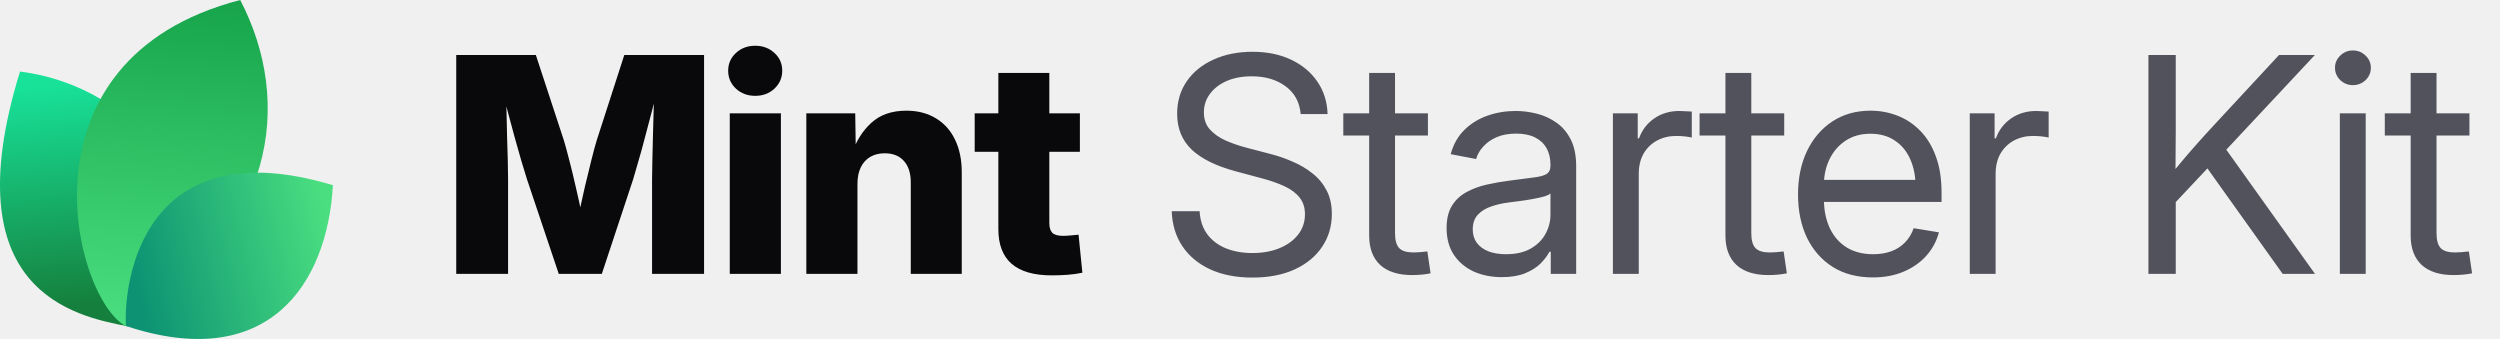
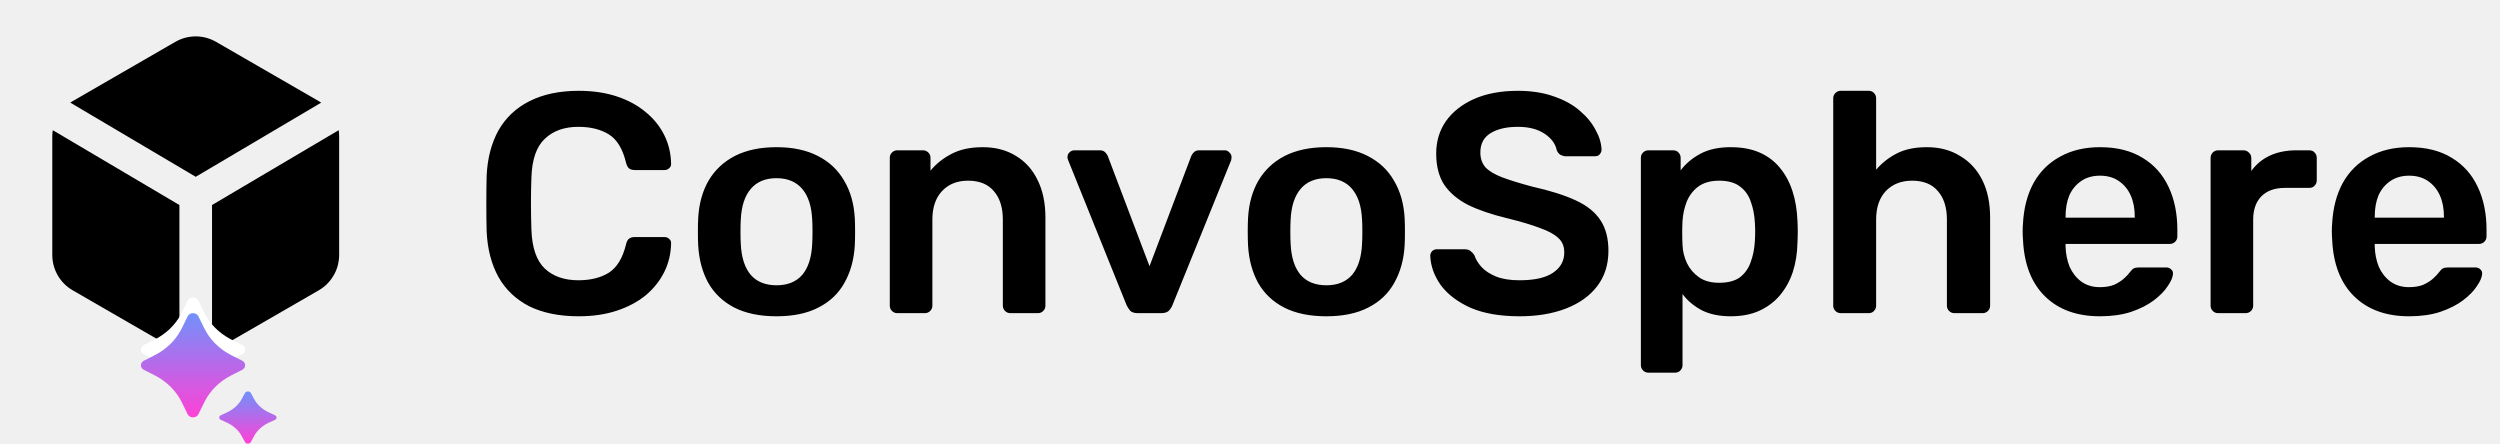
- <svg xmlns="http://www.w3.org/2000/svg" width="177" height="24" viewBox="0 0 177 24" fill="none">
-   <path d="M9.061 23.108C5.268 22.377 -3.391 20.627 1.417 5.064C9.634 6.099 16.973 14.064 9.061 23.108Z" fill="url(#paint0_linear_17557_2020)" />
-   <path d="M8.919 23.094C5.276 21.222 0.784 4.209 17.007 0C20.757 7.193 19.621 16.545 8.919 23.094Z" fill="url(#paint1_linear_17557_2020)" />
-   <path d="M8.914 23.079C8.735 19.882 10.159 9.085 23.57 13.111C23.181 20.123 18.984 26.418 8.914 23.079Z" fill="url(#paint2_linear_17557_2020)" />
-   <path d="M32.301 19.392V3.894H37.938L39.925 9.948C40.036 10.315 40.164 10.787 40.31 11.362C40.462 11.938 40.611 12.552 40.757 13.204C40.91 13.855 41.048 14.483 41.173 15.086C41.305 15.682 41.412 16.192 41.495 16.615H40.695C40.771 16.192 40.871 15.682 40.996 15.086C41.128 14.49 41.267 13.866 41.412 13.214C41.565 12.562 41.714 11.948 41.86 11.373C42.005 10.79 42.133 10.315 42.244 9.948L44.2 3.894H49.848V19.392H46.166V12.704C46.166 12.357 46.173 11.917 46.187 11.383C46.2 10.849 46.214 10.27 46.228 9.646C46.249 9.022 46.266 8.391 46.28 7.753C46.301 7.115 46.311 6.519 46.311 5.964H46.623C46.485 6.561 46.332 7.181 46.166 7.826C45.999 8.471 45.833 9.102 45.666 9.719C45.507 10.336 45.351 10.901 45.198 11.414C45.053 11.928 44.928 12.357 44.824 12.704L42.608 19.392H39.561L37.314 12.704C37.203 12.357 37.072 11.928 36.919 11.414C36.773 10.901 36.614 10.34 36.441 9.729C36.274 9.112 36.104 8.481 35.931 7.836C35.764 7.192 35.608 6.567 35.463 5.964H35.827C35.834 6.512 35.844 7.105 35.858 7.743C35.872 8.374 35.886 9.005 35.9 9.636C35.92 10.26 35.938 10.839 35.952 11.373C35.965 11.907 35.972 12.351 35.972 12.704V19.392H32.301ZM51.668 19.392V8.024H55.288V19.392H51.668ZM53.468 6.786C52.927 6.786 52.473 6.616 52.105 6.276C51.738 5.93 51.554 5.507 51.554 5.007C51.554 4.508 51.738 4.088 52.105 3.749C52.473 3.409 52.927 3.239 53.468 3.239C54.009 3.239 54.463 3.409 54.83 3.749C55.198 4.082 55.382 4.501 55.382 5.007C55.382 5.507 55.198 5.93 54.83 6.276C54.463 6.616 54.009 6.786 53.468 6.786ZM60.708 13.027V19.392H57.088V8.024H60.551L60.593 10.967H60.281C60.593 10.024 61.061 9.268 61.685 8.7C62.309 8.124 63.138 7.836 64.171 7.836C64.975 7.836 65.672 8.017 66.262 8.377C66.851 8.731 67.302 9.234 67.614 9.885C67.933 10.537 68.092 11.307 68.092 12.194V19.392H64.483V12.912C64.483 12.26 64.32 11.754 63.994 11.394C63.675 11.033 63.221 10.853 62.632 10.853C62.25 10.853 61.914 10.936 61.623 11.102C61.332 11.269 61.106 11.515 60.947 11.841C60.787 12.16 60.708 12.555 60.708 13.027ZM76.456 8.024V10.749H69.008V8.024H76.456ZM70.683 5.163H74.292V15.783C74.292 16.102 74.361 16.334 74.5 16.48C74.646 16.625 74.899 16.698 75.259 16.698C75.405 16.698 75.596 16.688 75.831 16.667C76.074 16.646 76.251 16.629 76.362 16.615L76.632 19.309C76.313 19.378 75.963 19.427 75.582 19.455C75.207 19.482 74.836 19.496 74.469 19.496C73.2 19.496 72.25 19.222 71.619 18.674C70.995 18.127 70.683 17.308 70.683 16.22V5.163Z" fill="#09090B" />
-   <path d="M88.667 19.652C87.523 19.652 86.528 19.458 85.682 19.07C84.843 18.681 84.188 18.137 83.716 17.437C83.245 16.736 82.992 15.908 82.957 14.951H84.933C84.968 15.596 85.148 16.14 85.474 16.584C85.8 17.021 86.24 17.354 86.795 17.582C87.35 17.804 87.974 17.915 88.667 17.915C89.388 17.915 90.026 17.801 90.581 17.572C91.143 17.343 91.583 17.024 91.902 16.615C92.228 16.199 92.391 15.717 92.391 15.169C92.391 14.698 92.266 14.306 92.017 13.994C91.767 13.675 91.413 13.408 90.956 13.193C90.498 12.978 89.954 12.787 89.323 12.621L87.502 12.132C86.123 11.765 85.082 11.255 84.382 10.603C83.689 9.944 83.342 9.095 83.342 8.055C83.342 7.174 83.571 6.404 84.028 5.746C84.486 5.087 85.117 4.577 85.921 4.217C86.726 3.849 87.645 3.666 88.678 3.666C89.718 3.666 90.63 3.853 91.413 4.227C92.204 4.602 92.824 5.122 93.275 5.787C93.726 6.446 93.965 7.209 93.993 8.076H92.089C92.013 7.23 91.656 6.574 91.018 6.11C90.387 5.638 89.586 5.403 88.615 5.403C87.95 5.403 87.36 5.513 86.847 5.735C86.341 5.957 85.946 6.262 85.661 6.651C85.377 7.032 85.235 7.469 85.235 7.961C85.235 8.447 85.377 8.849 85.661 9.168C85.946 9.48 86.317 9.74 86.774 9.948C87.232 10.149 87.724 10.319 88.251 10.457L89.884 10.884C90.439 11.023 90.977 11.206 91.496 11.435C92.023 11.657 92.495 11.934 92.911 12.267C93.334 12.593 93.67 12.995 93.92 13.474C94.17 13.945 94.294 14.504 94.294 15.149C94.294 16.015 94.066 16.788 93.608 17.468C93.157 18.148 92.512 18.681 91.673 19.07C90.834 19.458 89.832 19.652 88.667 19.652ZM101.097 8.024V9.594H95.106V8.024H101.097ZM96.937 5.163H98.767V16.521C98.767 17 98.865 17.347 99.059 17.562C99.26 17.77 99.6 17.874 100.078 17.874C100.21 17.874 100.366 17.867 100.546 17.853C100.733 17.832 100.903 17.815 101.056 17.801L101.285 19.351C101.097 19.392 100.886 19.423 100.65 19.444C100.414 19.465 100.189 19.475 99.974 19.475C98.996 19.475 98.244 19.236 97.717 18.758C97.197 18.272 96.937 17.579 96.937 16.677V5.163ZM106.33 19.621C105.595 19.621 104.932 19.489 104.343 19.226C103.754 18.955 103.285 18.564 102.939 18.05C102.592 17.53 102.419 16.896 102.419 16.147C102.419 15.495 102.547 14.965 102.804 14.556C103.06 14.146 103.403 13.828 103.833 13.599C104.263 13.363 104.742 13.186 105.269 13.068C105.796 12.95 106.333 12.857 106.881 12.787C107.574 12.69 108.132 12.617 108.555 12.569C108.978 12.52 109.287 12.441 109.481 12.33C109.675 12.212 109.772 12.014 109.772 11.737V11.654C109.772 11.203 109.679 10.815 109.492 10.489C109.311 10.163 109.041 9.91 108.68 9.729C108.32 9.549 107.872 9.459 107.338 9.459C106.805 9.459 106.34 9.546 105.945 9.719C105.556 9.892 105.241 10.118 104.998 10.395C104.755 10.665 104.593 10.953 104.509 11.258L102.71 10.915C102.897 10.222 103.22 9.65 103.677 9.199C104.135 8.748 104.679 8.412 105.31 8.19C105.941 7.968 106.607 7.857 107.307 7.857C107.8 7.857 108.295 7.92 108.795 8.044C109.301 8.169 109.765 8.381 110.188 8.679C110.611 8.97 110.951 9.369 111.208 9.875C111.464 10.374 111.593 11.005 111.593 11.768V19.392H109.793V17.822H109.7C109.568 18.085 109.363 18.359 109.086 18.643C108.809 18.921 108.444 19.153 107.994 19.34C107.543 19.527 106.988 19.621 106.33 19.621ZM106.621 17.998C107.321 17.998 107.904 17.867 108.368 17.603C108.84 17.333 109.19 16.986 109.419 16.563C109.654 16.133 109.772 15.682 109.772 15.211V13.692C109.703 13.769 109.554 13.841 109.325 13.911C109.096 13.973 108.829 14.032 108.524 14.088C108.226 14.143 107.921 14.192 107.609 14.233C107.304 14.275 107.033 14.309 106.798 14.337C106.354 14.393 105.938 14.49 105.549 14.628C105.168 14.76 104.86 14.954 104.624 15.211C104.388 15.467 104.27 15.811 104.27 16.241C104.27 16.615 104.367 16.934 104.561 17.198C104.762 17.461 105.04 17.662 105.393 17.801C105.747 17.933 106.156 17.998 106.621 17.998ZM114.193 19.392V8.024H115.951V9.792H116.045C116.253 9.209 116.61 8.741 117.116 8.388C117.622 8.034 118.219 7.857 118.905 7.857C119.058 7.857 119.217 7.864 119.384 7.878C119.55 7.885 119.682 7.892 119.779 7.899V9.74C119.716 9.719 119.578 9.695 119.363 9.667C119.155 9.639 118.922 9.625 118.666 9.625C118.174 9.625 117.726 9.733 117.324 9.948C116.922 10.163 116.603 10.471 116.367 10.874C116.138 11.276 116.024 11.758 116.024 12.319V19.392H114.193ZM126.322 8.024V9.594H120.33V8.024H126.322ZM122.161 5.163H123.992V16.521C123.992 17 124.089 17.347 124.283 17.562C124.484 17.77 124.824 17.874 125.302 17.874C125.434 17.874 125.59 17.867 125.77 17.853C125.958 17.832 126.127 17.815 126.28 17.801L126.509 19.351C126.322 19.392 126.11 19.423 125.874 19.444C125.639 19.465 125.413 19.475 125.198 19.475C124.221 19.475 123.468 19.236 122.941 18.758C122.421 18.272 122.161 17.579 122.161 16.677V5.163ZM132.604 19.642C131.502 19.642 130.555 19.396 129.765 18.903C128.974 18.404 128.364 17.714 127.934 16.834C127.511 15.946 127.3 14.927 127.3 13.775C127.3 12.611 127.511 11.584 127.934 10.697C128.364 9.802 128.964 9.102 129.734 8.596C130.51 8.089 131.408 7.836 132.428 7.836C133.1 7.836 133.738 7.954 134.341 8.19C134.952 8.426 135.489 8.783 135.954 9.261C136.425 9.74 136.793 10.343 137.056 11.071C137.327 11.792 137.462 12.645 137.462 13.63V14.296H128.433V12.735H136.463L135.631 13.297C135.631 12.541 135.506 11.876 135.257 11.3C135.007 10.725 134.643 10.277 134.165 9.958C133.686 9.632 133.107 9.469 132.428 9.469C131.748 9.469 131.162 9.632 130.67 9.958C130.177 10.284 129.796 10.725 129.526 11.279C129.262 11.827 129.13 12.441 129.13 13.12V14.046C129.13 14.864 129.273 15.572 129.557 16.168C129.841 16.757 130.243 17.211 130.763 17.53C131.283 17.842 131.901 17.998 132.615 17.998C133.093 17.998 133.523 17.929 133.905 17.79C134.293 17.645 134.619 17.433 134.882 17.156C135.153 16.879 135.354 16.546 135.486 16.157L137.275 16.449C137.108 17.08 136.81 17.634 136.38 18.113C135.95 18.591 135.413 18.966 134.768 19.236C134.123 19.507 133.402 19.642 132.604 19.642ZM139.459 19.392V8.024H141.217V9.792H141.311C141.519 9.209 141.876 8.741 142.382 8.388C142.888 8.034 143.485 7.857 144.171 7.857C144.324 7.857 144.483 7.864 144.649 7.878C144.816 7.885 144.948 7.892 145.045 7.899V9.74C144.982 9.719 144.844 9.695 144.629 9.667C144.421 9.639 144.188 9.625 143.932 9.625C143.439 9.625 142.992 9.733 142.59 9.948C142.188 10.163 141.869 10.471 141.633 10.874C141.404 11.276 141.29 11.758 141.29 12.319V19.392H139.459ZM153.429 14.961V12.715C153.783 12.257 154.136 11.82 154.49 11.404C154.844 10.981 155.204 10.565 155.572 10.156C155.939 9.74 156.314 9.327 156.695 8.918L161.355 3.894H163.893L157.277 10.967H157.184L153.429 14.961ZM152.108 19.392V3.894H154.043V9.241L154.022 12.559L154.043 13.505V19.392H152.108ZM161.615 19.392L155.967 11.477L157.173 9.969L163.903 19.392H161.615ZM165.661 19.392V8.024H167.492V19.392H165.661ZM166.587 6.027C166.24 6.027 165.942 5.909 165.692 5.673C165.443 5.43 165.318 5.139 165.318 4.799C165.318 4.459 165.443 4.172 165.692 3.936C165.942 3.693 166.24 3.572 166.587 3.572C166.934 3.572 167.232 3.693 167.482 3.936C167.731 4.172 167.856 4.459 167.856 4.799C167.856 5.139 167.731 5.43 167.482 5.673C167.232 5.909 166.934 6.027 166.587 6.027ZM174.836 8.024V9.594H168.844V8.024H174.836ZM170.675 5.163H172.506V16.521C172.506 17 172.603 17.347 172.797 17.562C172.998 17.77 173.338 17.874 173.816 17.874C173.948 17.874 174.104 17.867 174.284 17.853C174.472 17.832 174.641 17.815 174.794 17.801L175.023 19.351C174.836 19.392 174.624 19.423 174.388 19.444C174.153 19.465 173.927 19.475 173.712 19.475C172.735 19.475 171.982 19.236 171.455 18.758C170.935 18.272 170.675 17.579 170.675 16.677V5.163Z" fill="#52525C" />
+ <svg xmlns="http://www.w3.org/2000/svg" width="479" height="85" viewBox="0 0 479 85" fill="none">
+   <path d="M64.891 24.944L64.959 25.538L64.981 26.144V48.856C64.981 50.133 64.668 51.39 64.069 52.518C63.47 53.646 62.604 54.609 61.547 55.325L61.078 55.622L41.406 66.978L41.019 67.188L40.625 67.375V39.281L64.891 24.944ZM10.109 24.944L34.375 39.284V67.372C34.108 67.255 33.847 67.124 33.594 66.978L13.925 55.622C12.737 54.936 11.751 53.95 11.066 52.762C10.38 51.575 10.019 50.228 10.019 48.856V26.144C10.019 25.738 10.05 25.337 10.113 24.944H10.109ZM41.406 8.022L61.075 19.378C61.231 19.472 61.388 19.566 61.538 19.666L37.5 33.875L13.463 19.663C13.613 19.561 13.768 19.465 13.925 19.375L33.594 8.019C34.781 7.333 36.129 6.972 37.5 6.972C38.871 6.972 40.219 7.336 41.406 8.022Z" fill="black" />
+   <path d="M35.96 57.6C36.335 56.84 37.491 56.803 37.945 57.486L38.01 57.6L39.167 59.945C40.178 61.992 41.858 63.712 43.984 64.876L44.342 65.065L46.396 66.105C46.56 66.187 46.697 66.305 46.797 66.447C46.897 66.59 46.956 66.753 46.968 66.921C46.98 67.089 46.945 67.257 46.866 67.41C46.788 67.563 46.667 67.696 46.517 67.797L46.397 67.867L44.342 68.907C42.173 70.005 40.429 71.673 39.342 73.689L39.167 74.027L38.01 76.372C37.635 77.132 36.479 77.169 36.025 76.486L35.96 76.372L34.803 74.027C33.792 71.98 32.112 70.259 29.986 69.096L29.628 68.907L27.574 67.867C27.41 67.784 27.273 67.666 27.173 67.524C27.073 67.381 27.014 67.218 27.002 67.05C26.99 66.882 27.025 66.714 27.104 66.561C27.183 66.408 27.302 66.275 27.453 66.175L27.573 66.105L29.628 65.065C31.797 63.966 33.541 62.298 34.628 60.283L34.803 59.945L35.96 57.6Z" fill="white" />
+   <path d="M35.96 60.6C36.335 59.84 37.491 59.803 37.945 60.486L38.01 60.6L39.167 62.945C40.178 64.992 41.858 66.712 43.984 67.876L44.342 68.065L46.396 69.105C46.56 69.187 46.697 69.305 46.797 69.447C46.897 69.59 46.956 69.753 46.968 69.921C46.98 70.089 46.945 70.257 46.866 70.41C46.788 70.563 46.667 70.696 46.517 70.797L46.397 70.867L44.342 71.907C42.173 73.005 40.429 74.673 39.342 76.689L39.167 77.027L38.01 79.372C37.635 80.132 36.479 80.169 36.025 79.486L35.96 79.372L34.803 77.027C33.792 74.98 32.112 73.259 29.986 72.096L29.628 71.907L27.574 70.867C27.41 70.784 27.273 70.666 27.173 70.524C27.073 70.381 27.014 70.218 27.002 70.05C26.99 69.882 27.025 69.714 27.104 69.561C27.183 69.408 27.302 69.275 27.453 69.175L27.573 69.105L29.628 68.065C31.797 66.966 33.541 65.298 34.628 63.283L34.803 62.945L35.96 60.6Z" fill="url(#paint0_linear_24_96)" />
+   <path d="M46.935 75.3C47.142 74.92 47.779 74.901 48.029 75.243L48.065 75.3L48.702 76.474C49.259 77.499 50.184 78.361 51.355 78.944L51.552 79.038L52.684 79.559C52.774 79.6 52.85 79.659 52.905 79.731C52.96 79.802 52.992 79.883 52.999 79.968C53.005 80.052 52.986 80.136 52.943 80.213C52.9 80.289 52.833 80.356 52.751 80.406L52.685 80.441L51.552 80.962C50.358 81.512 49.397 82.347 48.798 83.356L48.702 83.526L48.065 84.7C47.858 85.08 47.221 85.099 46.971 84.757L46.935 84.7L46.298 83.526C45.741 82.501 44.816 81.639 43.645 81.056L43.448 80.962L42.316 80.441C42.226 80.4 42.15 80.341 42.095 80.269C42.04 80.198 42.008 80.117 42.001 80.032C41.995 79.948 42.014 79.864 42.057 79.787C42.1 79.711 42.167 79.644 42.249 79.594L42.315 79.559L43.448 79.038C44.642 78.488 45.603 77.653 46.202 76.644L46.298 76.474L46.935 75.3Z" fill="url(#paint1_linear_24_96)" />
+   <path d="M110.88 60.6C107.16 60.6 104 59.96 101.4 58.68C98.84 57.36 96.88 55.5 95.52 53.1C94.16 50.66 93.4 47.74 93.24 44.34C93.2 42.7 93.18 40.94 93.18 39.06C93.18 37.18 93.2 35.38 93.24 33.66C93.4 30.3 94.16 27.4 95.52 24.96C96.92 22.52 98.9 20.66 101.46 19.38C104.06 18.06 107.2 17.4 110.88 17.4C113.6 17.4 116.04 17.76 118.2 18.48C120.36 19.2 122.2 20.2 123.72 21.48C125.24 22.72 126.42 24.18 127.26 25.86C128.1 27.54 128.54 29.36 128.58 31.32C128.62 31.68 128.5 31.98 128.22 32.22C127.98 32.46 127.68 32.58 127.32 32.58H121.62C121.18 32.58 120.82 32.48 120.54 32.28C120.26 32.04 120.06 31.66 119.94 31.14C119.3 28.5 118.2 26.7 116.64 25.74C115.08 24.78 113.14 24.3 110.82 24.3C108.14 24.3 106 25.06 104.4 26.58C102.8 28.06 101.94 30.52 101.82 33.96C101.7 37.24 101.7 40.6 101.82 44.04C101.94 47.48 102.8 49.96 104.4 51.48C106 52.96 108.14 53.7 110.82 53.7C113.14 53.7 115.08 53.22 116.64 52.26C118.2 51.26 119.3 49.46 119.94 46.86C120.06 46.3 120.26 45.92 120.54 45.72C120.82 45.52 121.18 45.42 121.62 45.42H127.32C127.68 45.42 127.98 45.54 128.22 45.78C128.5 46.02 128.62 46.32 128.58 46.68C128.54 48.64 128.1 50.46 127.26 52.14C126.42 53.82 125.24 55.3 123.72 56.58C122.2 57.82 120.36 58.8 118.2 59.52C116.04 60.24 113.6 60.6 110.88 60.6ZM148.776 60.6C145.576 60.6 142.876 60.04 140.676 58.92C138.516 57.8 136.856 56.22 135.696 54.18C134.576 52.14 133.936 49.76 133.776 47.04C133.736 46.32 133.716 45.44 133.716 44.4C133.716 43.36 133.736 42.48 133.776 41.76C133.936 39 134.596 36.62 135.756 34.62C136.956 32.58 138.636 31 140.796 29.88C142.996 28.76 145.656 28.2 148.776 28.2C151.896 28.2 154.536 28.76 156.696 29.88C158.896 31 160.576 32.58 161.736 34.62C162.936 36.62 163.616 39 163.776 41.76C163.816 42.48 163.836 43.36 163.836 44.4C163.836 45.44 163.816 46.32 163.776 47.04C163.616 49.76 162.956 52.14 161.796 54.18C160.676 56.22 159.016 57.8 156.816 58.92C154.656 60.04 151.976 60.6 148.776 60.6ZM148.776 54.66C150.896 54.66 152.536 54 153.696 52.68C154.856 51.32 155.496 49.34 155.616 46.74C155.656 46.14 155.676 45.36 155.676 44.4C155.676 43.44 155.656 42.66 155.616 42.06C155.496 39.5 154.856 37.54 153.696 36.18C152.536 34.82 150.896 34.14 148.776 34.14C146.656 34.14 145.016 34.82 143.856 36.18C142.696 37.54 142.056 39.5 141.936 42.06C141.896 42.66 141.876 43.44 141.876 44.4C141.876 45.36 141.896 46.14 141.936 46.74C142.056 49.34 142.696 51.32 143.856 52.68C145.016 54 146.656 54.66 148.776 54.66ZM171.923 60C171.523 60 171.183 59.86 170.903 59.58C170.623 59.3 170.483 58.96 170.483 58.56V30.24C170.483 29.84 170.623 29.5 170.903 29.22C171.183 28.94 171.523 28.8 171.923 28.8H176.843C177.243 28.8 177.583 28.94 177.863 29.22C178.143 29.5 178.283 29.84 178.283 30.24V32.7C179.323 31.42 180.643 30.36 182.243 29.52C183.883 28.64 185.903 28.2 188.303 28.2C190.743 28.2 192.863 28.76 194.663 29.88C196.463 30.96 197.843 32.5 198.803 34.5C199.803 36.5 200.303 38.9 200.303 41.7V58.56C200.303 58.96 200.163 59.3 199.883 59.58C199.603 59.86 199.263 60 198.863 60H193.583C193.183 60 192.843 59.86 192.563 59.58C192.283 59.3 192.143 58.96 192.143 58.56V42.06C192.143 39.74 191.563 37.92 190.403 36.6C189.283 35.28 187.643 34.62 185.483 34.62C183.403 34.62 181.743 35.28 180.503 36.6C179.263 37.92 178.643 39.74 178.643 42.06V58.56C178.643 58.96 178.503 59.3 178.223 59.58C177.943 59.86 177.603 60 177.203 60H171.923ZM218.027 60C217.387 60 216.907 59.86 216.587 59.58C216.307 59.26 216.067 58.9 215.867 58.5L204.647 30.66C204.567 30.46 204.527 30.28 204.527 30.12C204.527 29.76 204.647 29.46 204.887 29.22C205.167 28.94 205.487 28.8 205.847 28.8H210.707C211.187 28.8 211.547 28.94 211.787 29.22C212.027 29.46 212.187 29.7 212.267 29.94L220.247 51L228.227 29.94C228.307 29.7 228.467 29.46 228.707 29.22C228.947 28.94 229.307 28.8 229.787 28.8H234.707C235.027 28.8 235.307 28.94 235.547 29.22C235.827 29.46 235.967 29.76 235.967 30.12C235.967 30.28 235.947 30.46 235.907 30.66L224.627 58.5C224.467 58.9 224.227 59.26 223.907 59.58C223.587 59.86 223.107 60 222.467 60H218.027ZM254.127 60.6C250.927 60.6 248.227 60.04 246.027 58.92C243.867 57.8 242.207 56.22 241.047 54.18C239.927 52.14 239.287 49.76 239.127 47.04C239.087 46.32 239.067 45.44 239.067 44.4C239.067 43.36 239.087 42.48 239.127 41.76C239.287 39 239.947 36.62 241.107 34.62C242.307 32.58 243.987 31 246.147 29.88C248.347 28.76 251.007 28.2 254.127 28.2C257.247 28.2 259.887 28.76 262.047 29.88C264.247 31 265.927 32.58 267.087 34.62C268.287 36.62 268.967 39 269.127 41.76C269.167 42.48 269.187 43.36 269.187 44.4C269.187 45.44 269.167 46.32 269.127 47.04C268.967 49.76 268.307 52.14 267.147 54.18C266.027 56.22 264.367 57.8 262.167 58.92C260.007 60.04 257.327 60.6 254.127 60.6ZM254.127 54.66C256.247 54.66 257.887 54 259.047 52.68C260.207 51.32 260.847 49.34 260.967 46.74C261.007 46.14 261.027 45.36 261.027 44.4C261.027 43.44 261.007 42.66 260.967 42.06C260.847 39.5 260.207 37.54 259.047 36.18C257.887 34.82 256.247 34.14 254.127 34.14C252.007 34.14 250.367 34.82 249.207 36.18C248.047 37.54 247.407 39.5 247.287 42.06C247.247 42.66 247.227 43.44 247.227 44.4C247.227 45.36 247.247 46.14 247.287 46.74C247.407 49.34 248.047 51.32 249.207 52.68C250.367 54 252.007 54.66 254.127 54.66ZM291.135 60.6C287.415 60.6 284.295 60.06 281.775 58.98C279.295 57.86 277.395 56.42 276.075 54.66C274.795 52.86 274.115 50.98 274.035 49.02C274.035 48.66 274.155 48.36 274.395 48.12C274.635 47.88 274.935 47.76 275.295 47.76H280.635C281.155 47.76 281.535 47.88 281.775 48.12C282.055 48.32 282.295 48.58 282.495 48.9C282.735 49.66 283.195 50.42 283.875 51.18C284.555 51.9 285.475 52.5 286.635 52.98C287.835 53.46 289.335 53.7 291.135 53.7C294.015 53.7 296.155 53.22 297.555 52.26C298.995 51.3 299.715 50 299.715 48.36C299.715 47.2 299.335 46.28 298.575 45.6C297.815 44.88 296.635 44.24 295.035 43.68C293.475 43.08 291.395 42.46 288.795 41.82C285.795 41.1 283.275 40.24 281.235 39.24C279.235 38.2 277.715 36.9 276.675 35.34C275.675 33.78 275.175 31.8 275.175 29.4C275.175 27.08 275.795 25.02 277.035 23.22C278.315 21.42 280.115 20 282.435 18.96C284.795 17.92 287.595 17.4 290.835 17.4C293.435 17.4 295.735 17.76 297.735 18.48C299.735 19.16 301.395 20.08 302.715 21.24C304.035 22.36 305.035 23.58 305.715 24.9C306.435 26.18 306.815 27.44 306.855 28.68C306.855 29 306.735 29.3 306.495 29.58C306.295 29.82 305.995 29.94 305.595 29.94H300.015C299.695 29.94 299.375 29.86 299.055 29.7C298.735 29.54 298.475 29.24 298.275 28.8C298.035 27.56 297.255 26.5 295.935 25.62C294.615 24.74 292.915 24.3 290.835 24.3C288.675 24.3 286.935 24.7 285.615 25.5C284.295 26.3 283.635 27.54 283.635 29.22C283.635 30.34 283.955 31.28 284.595 32.04C285.275 32.76 286.335 33.4 287.775 33.96C289.255 34.52 291.195 35.12 293.595 35.76C296.995 36.52 299.775 37.4 301.935 38.4C304.095 39.4 305.675 40.68 306.675 42.24C307.675 43.76 308.175 45.7 308.175 48.06C308.175 50.7 307.455 52.96 306.015 54.84C304.615 56.68 302.635 58.1 300.075 59.1C297.515 60.1 294.535 60.6 291.135 60.6ZM315.831 71.4C315.431 71.4 315.091 71.26 314.811 70.98C314.531 70.7 314.391 70.36 314.391 69.96V30.24C314.391 29.84 314.531 29.5 314.811 29.22C315.091 28.94 315.431 28.8 315.831 28.8H320.571C321.011 28.8 321.351 28.94 321.591 29.22C321.871 29.5 322.011 29.84 322.011 30.24V32.64C322.971 31.36 324.231 30.3 325.791 29.46C327.351 28.62 329.291 28.2 331.611 28.2C333.731 28.2 335.571 28.54 337.131 29.22C338.691 29.9 339.991 30.88 341.031 32.16C342.071 33.4 342.871 34.88 343.431 36.6C343.991 38.32 344.311 40.22 344.391 42.3C344.431 42.98 344.451 43.68 344.451 44.4C344.451 45.12 344.431 45.84 344.391 46.56C344.351 48.56 344.051 50.42 343.491 52.14C342.931 53.82 342.111 55.3 341.031 56.58C339.991 57.82 338.691 58.8 337.131 59.52C335.571 60.24 333.731 60.6 331.611 60.6C329.451 60.6 327.611 60.22 326.091 59.46C324.571 58.66 323.331 57.62 322.371 56.34V69.96C322.371 70.36 322.231 70.7 321.951 70.98C321.711 71.26 321.371 71.4 320.931 71.4H315.831ZM329.391 54.18C331.111 54.18 332.451 53.82 333.411 53.1C334.371 52.34 335.051 51.36 335.451 50.16C335.891 48.96 336.151 47.64 336.231 46.2C336.311 45 336.311 43.8 336.231 42.6C336.151 41.16 335.891 39.84 335.451 38.64C335.051 37.44 334.371 36.48 333.411 35.76C332.451 35 331.111 34.62 329.391 34.62C327.751 34.62 326.411 35 325.371 35.76C324.371 36.52 323.631 37.5 323.151 38.7C322.711 39.86 322.451 41.06 322.371 42.3C322.331 43.02 322.311 43.78 322.311 44.58C322.311 45.38 322.331 46.16 322.371 46.92C322.411 48.12 322.691 49.28 323.211 50.4C323.731 51.48 324.491 52.38 325.491 53.1C326.491 53.82 327.791 54.18 329.391 54.18ZM352.687 60C352.287 60 351.947 59.86 351.667 59.58C351.387 59.3 351.247 58.96 351.247 58.56V18.84C351.247 18.44 351.387 18.1 351.667 17.82C351.947 17.54 352.287 17.4 352.687 17.4H358.027C358.467 17.4 358.807 17.54 359.047 17.82C359.327 18.1 359.467 18.44 359.467 18.84V32.52C360.547 31.24 361.867 30.2 363.427 29.4C364.987 28.6 366.907 28.2 369.187 28.2C371.627 28.2 373.747 28.76 375.547 29.88C377.387 30.96 378.807 32.5 379.807 34.5C380.807 36.5 381.307 38.9 381.307 41.7V58.56C381.307 58.96 381.167 59.3 380.887 59.58C380.607 59.86 380.267 60 379.867 60H374.467C374.067 60 373.727 59.86 373.447 59.58C373.167 59.3 373.027 58.96 373.027 58.56V42.06C373.027 39.74 372.447 37.92 371.287 36.6C370.167 35.28 368.527 34.62 366.367 34.62C364.287 34.62 362.607 35.28 361.327 36.6C360.087 37.92 359.467 39.74 359.467 42.06V58.56C359.467 58.96 359.327 59.3 359.047 59.58C358.807 59.86 358.467 60 358.027 60H352.687ZM402.361 60.6C397.921 60.6 394.401 59.32 391.801 56.76C389.201 54.2 387.801 50.56 387.601 45.84C387.561 45.44 387.541 44.94 387.541 44.34C387.541 43.7 387.561 43.2 387.601 42.84C387.761 39.84 388.441 37.24 389.641 35.04C390.881 32.84 392.581 31.16 394.741 30C396.901 28.8 399.441 28.2 402.361 28.2C405.601 28.2 408.321 28.88 410.521 30.24C412.721 31.56 414.381 33.42 415.501 35.82C416.621 38.18 417.181 40.92 417.181 44.04V45.3C417.181 45.7 417.041 46.04 416.761 46.32C416.481 46.6 416.121 46.74 415.681 46.74H395.761C395.761 46.74 395.761 46.8 395.761 46.92C395.761 47.04 395.761 47.14 395.761 47.22C395.801 48.62 396.061 49.92 396.541 51.12C397.061 52.28 397.801 53.22 398.761 53.94C399.761 54.66 400.941 55.02 402.301 55.02C403.421 55.02 404.361 54.86 405.121 54.54C405.881 54.18 406.501 53.78 406.981 53.34C407.461 52.9 407.801 52.54 408.001 52.26C408.361 51.78 408.641 51.5 408.841 51.42C409.081 51.3 409.421 51.24 409.861 51.24H415.021C415.421 51.24 415.741 51.36 415.981 51.6C416.261 51.84 416.381 52.14 416.341 52.5C416.301 53.14 415.961 53.92 415.321 54.84C414.721 55.76 413.841 56.66 412.681 57.54C411.521 58.42 410.061 59.16 408.301 59.76C406.581 60.32 404.601 60.6 402.361 60.6ZM395.761 41.7H409.021V41.52C409.021 39.96 408.761 38.6 408.241 37.44C407.721 36.28 406.961 35.36 405.961 34.68C404.961 34 403.761 33.66 402.361 33.66C400.961 33.66 399.761 34 398.761 34.68C397.761 35.36 397.001 36.28 396.481 37.44C396.001 38.6 395.761 39.96 395.761 41.52V41.7ZM424.99 60C424.59 60 424.25 59.86 423.97 59.58C423.69 59.3 423.55 58.96 423.55 58.56V30.3C423.55 29.86 423.69 29.5 423.97 29.22C424.25 28.94 424.59 28.8 424.99 28.8H429.85C430.25 28.8 430.59 28.94 430.87 29.22C431.19 29.5 431.35 29.86 431.35 30.3V32.76C432.27 31.48 433.45 30.5 434.89 29.82C436.37 29.14 438.07 28.8 439.99 28.8H442.45C442.89 28.8 443.23 28.94 443.47 29.22C443.75 29.5 443.89 29.84 443.89 30.24V34.56C443.89 34.96 443.75 35.3 443.47 35.58C443.23 35.86 442.89 36 442.45 36H437.77C435.85 36 434.35 36.54 433.27 37.62C432.23 38.7 431.71 40.18 431.71 42.06V58.56C431.71 58.96 431.57 59.3 431.29 59.58C431.01 59.86 430.65 60 430.21 60H424.99ZM461.599 60.6C457.159 60.6 453.639 59.32 451.039 56.76C448.439 54.2 447.039 50.56 446.839 45.84C446.799 45.44 446.779 44.94 446.779 44.34C446.779 43.7 446.799 43.2 446.839 42.84C446.999 39.84 447.679 37.24 448.879 35.04C450.119 32.84 451.819 31.16 453.979 30C456.139 28.8 458.679 28.2 461.599 28.2C464.839 28.2 467.559 28.88 469.759 30.24C471.959 31.56 473.619 33.42 474.739 35.82C475.859 38.18 476.419 40.92 476.419 44.04V45.3C476.419 45.7 476.279 46.04 475.999 46.32C475.719 46.6 475.359 46.74 474.919 46.74H454.999C454.999 46.74 454.999 46.8 454.999 46.92C454.999 47.04 454.999 47.14 454.999 47.22C455.039 48.62 455.299 49.92 455.779 51.12C456.299 52.28 457.039 53.22 457.999 53.94C458.999 54.66 460.179 55.02 461.539 55.02C462.659 55.02 463.599 54.86 464.359 54.54C465.119 54.18 465.739 53.78 466.219 53.34C466.699 52.9 467.039 52.54 467.239 52.26C467.599 51.78 467.879 51.5 468.079 51.42C468.319 51.3 468.659 51.24 469.099 51.24H474.259C474.659 51.24 474.979 51.36 475.219 51.6C475.499 51.84 475.619 52.14 475.579 52.5C475.539 53.14 475.199 53.92 474.559 54.84C473.959 55.76 473.079 56.66 471.919 57.54C470.759 58.42 469.299 59.16 467.539 59.76C465.819 60.32 463.839 60.6 461.599 60.6ZM454.999 41.7H468.259V41.52C468.259 39.96 467.999 38.6 467.479 37.44C466.959 36.28 466.199 35.36 465.199 34.68C464.199 34 462.999 33.66 461.599 33.66C460.199 33.66 458.999 34 457.999 34.68C456.999 35.36 456.239 36.28 455.719 37.44C455.239 38.6 454.999 39.96 454.999 41.52V41.7Z" fill="black" />
  <defs>
-     <linearGradient id="paint0_linear_17557_2020" x1="3.776" y1="5.916" x2="5.232" y2="21.559" gradientUnits="userSpaceOnUse">
-       <stop stop-color="#18E299" />
-       <stop offset="1" stop-color="#15803D" />
+     <linearGradient id="paint0_linear_24_96" x1="36.985" y1="60" x2="36.985" y2="79.971" gradientUnits="userSpaceOnUse">
+       <stop stop-color="#7091FB" />
+       <stop offset="1" stop-color="#FF41D6" />
    </linearGradient>
-     <linearGradient id="paint1_linear_17557_2020" x1="12.171" y1="-0.718" x2="10.19" y2="22.983" gradientUnits="userSpaceOnUse">
-       <stop stop-color="#16A34A" />
-       <stop offset="1" stop-color="#4ADE80" />
-     </linearGradient>
-     <linearGradient id="paint2_linear_17557_2020" x1="23.133" y1="15.353" x2="9.338" y2="18.52" gradientUnits="userSpaceOnUse">
-       <stop stop-color="#4ADE80" />
-       <stop offset="1" stop-color="#0D9373" />
+     <linearGradient id="paint1_linear_24_96" x1="47.5" y1="75" x2="47.5" y2="85" gradientUnits="userSpaceOnUse">
+       <stop stop-color="#7091FB" />
+       <stop offset="1" stop-color="#FF41D6" />
    </linearGradient>
  </defs>
</svg>
